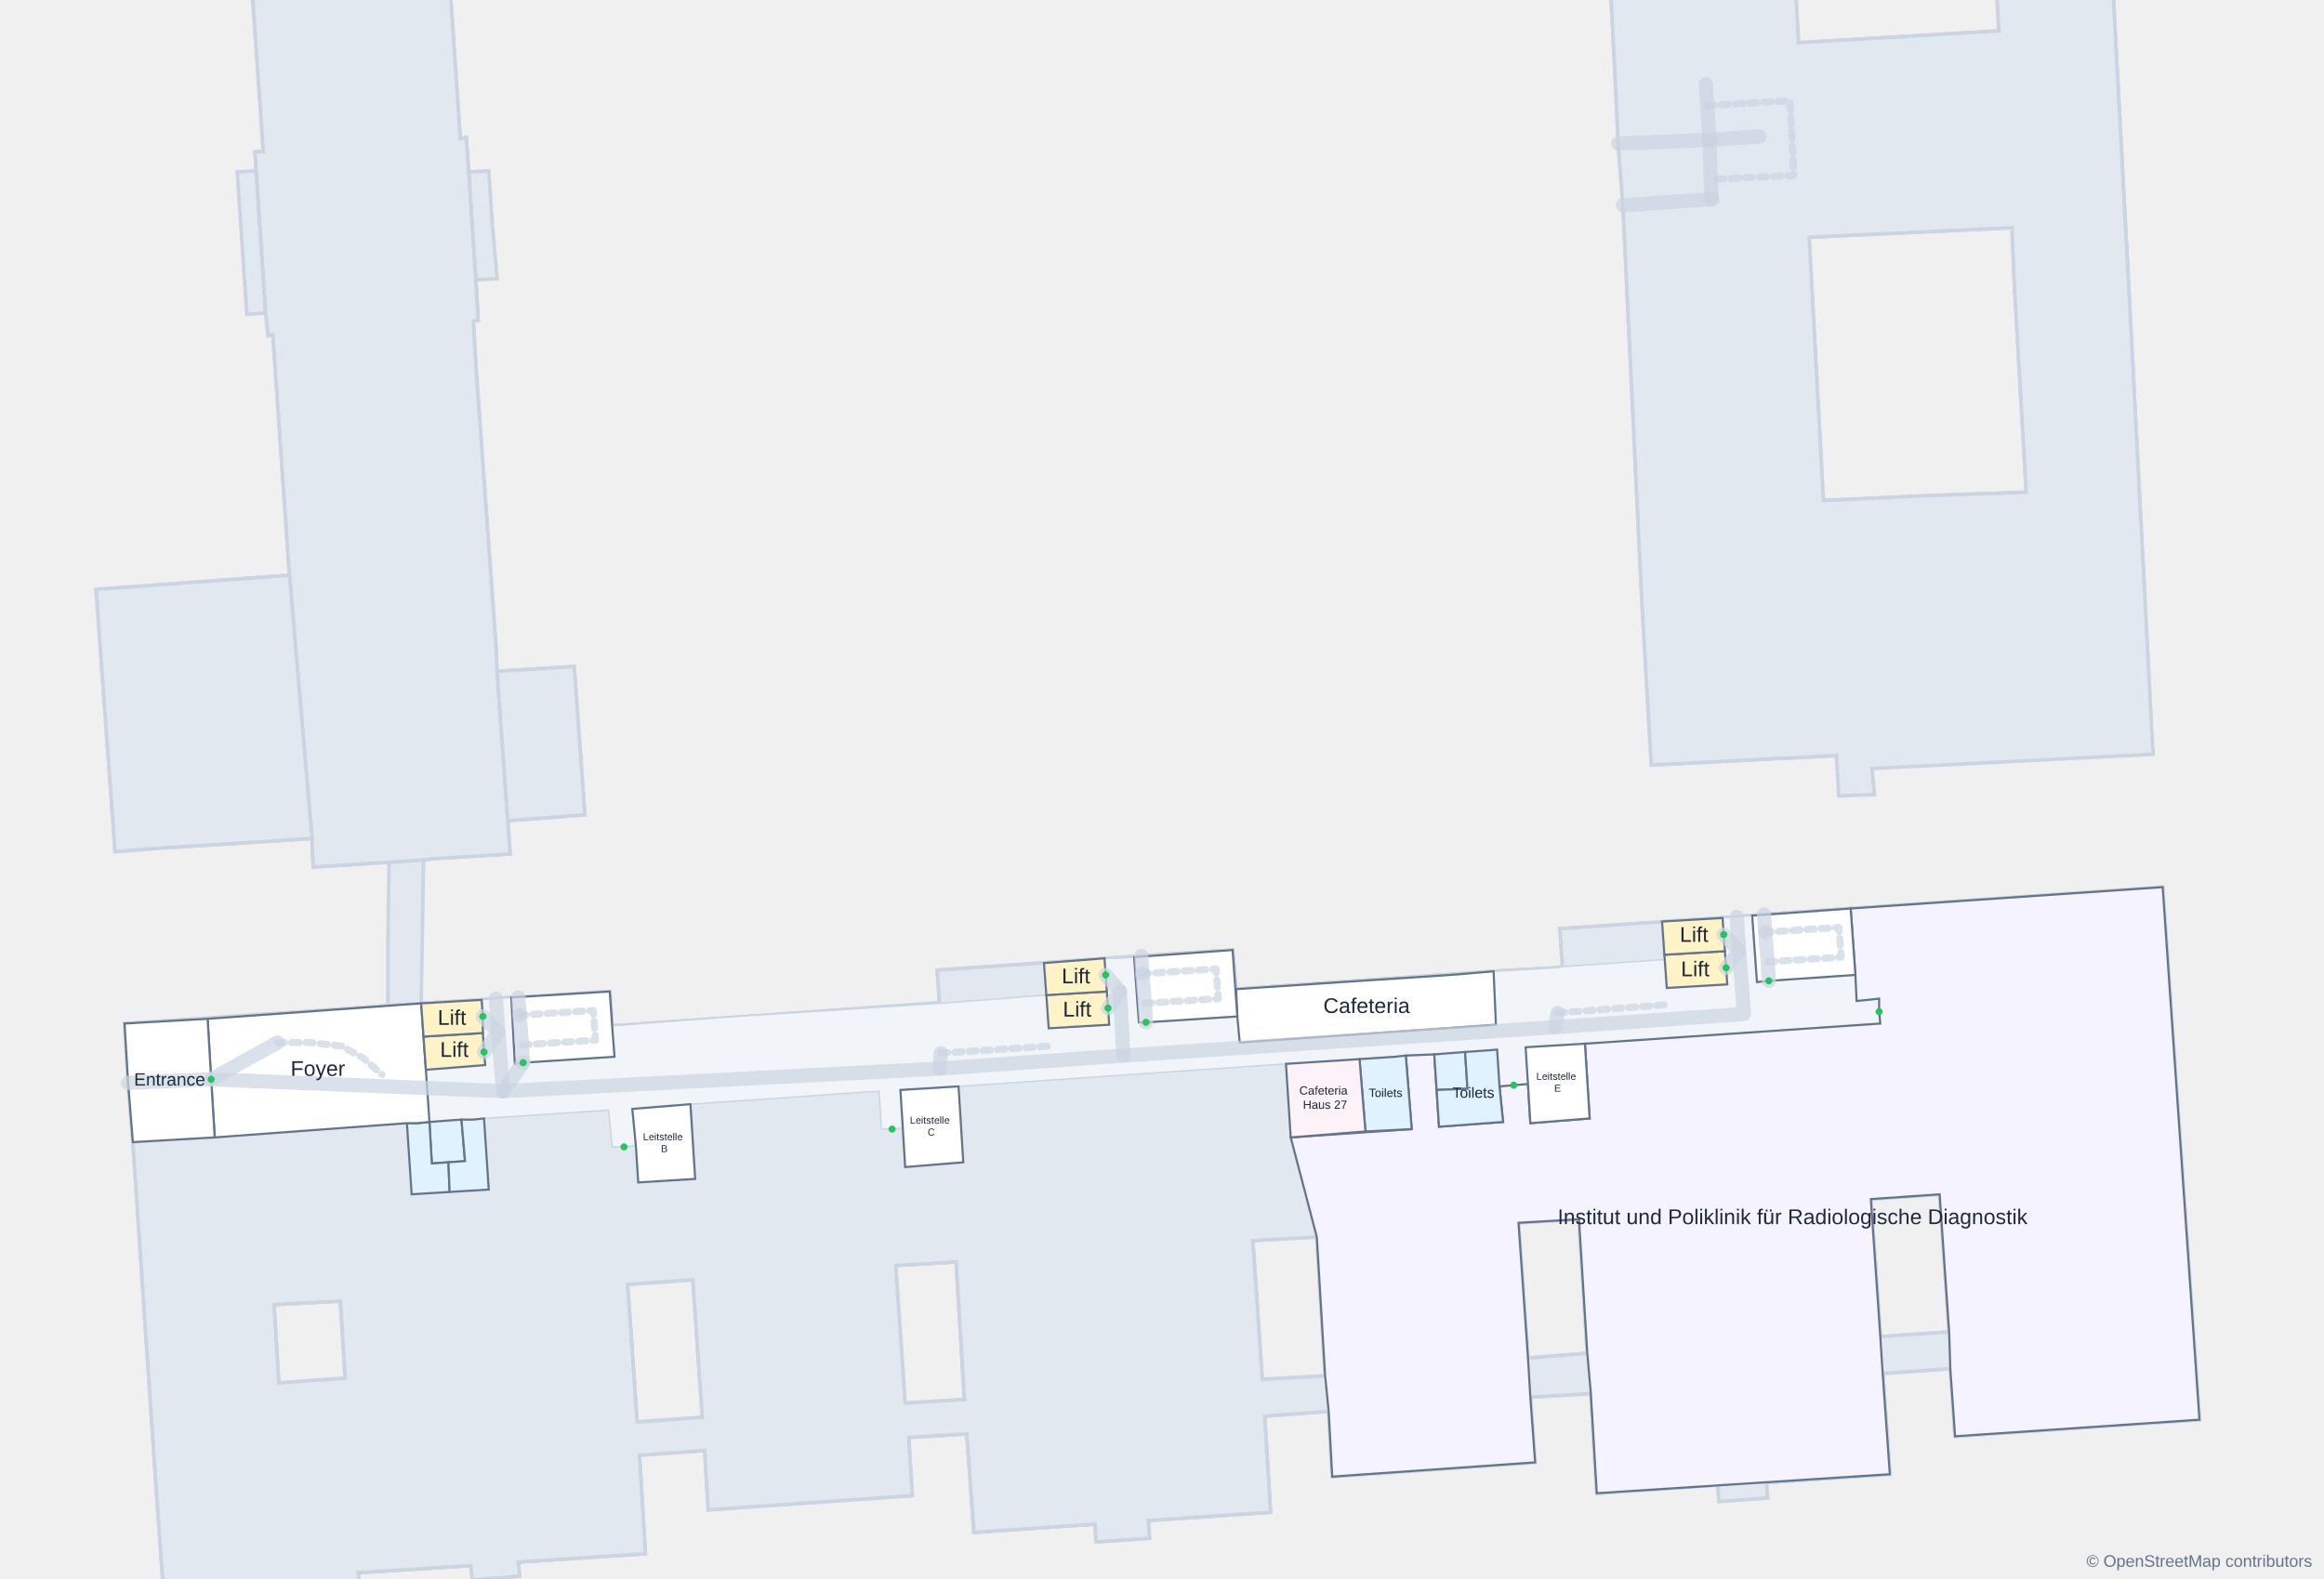
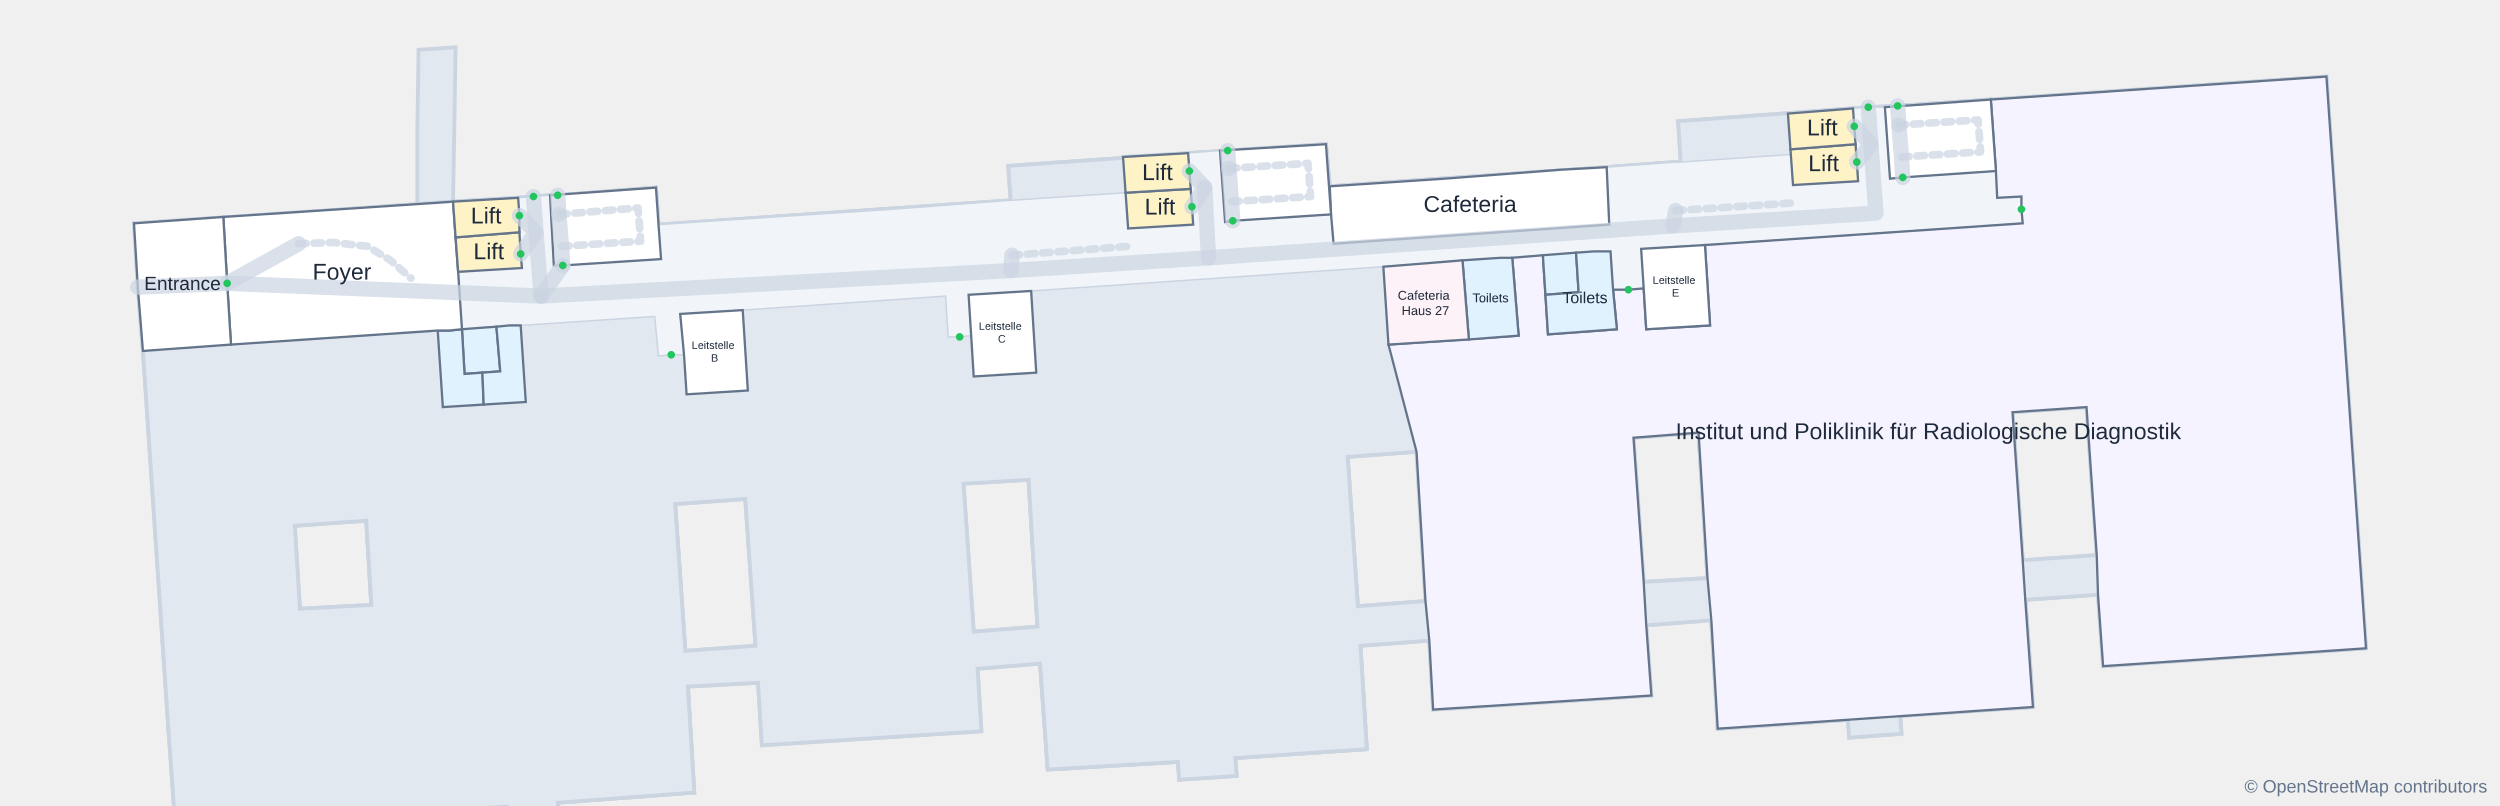
- <svg xmlns="http://www.w3.org/2000/svg" viewBox="0 0 195.9 133.1" font-family="Arial, Helvetica, sans-serif">
-   <path d="M8.1 49.7L9.7 71.8L13.6 71.5L26.3 70.7L26.4 73.1L32.8 72.7L35.7 72.5L36.5 72.4L43 72L42.8 69.2L49.3 68.7L48.4 56.2L41.9 56.6L41.8 54.5L41.7 53L40.1 30.7L39.9 27.1L40.3 27L40.1 23.6L39.8 19L39.5 14.5L39.3 11.6L38.8 11.7L37.7 -4.4L36.7 -17.9L43 -18.3L42.2 -30.5L42.1 -31.3L35.8 -30.8L35.7 -33L29 -32.5L28.8 -35L41.2 -35.9L41 -40L29.3 -39.1L28.7 -47.5L23.9 -47.2L23.9 -46.5L24.5 -38.9L24.9 -32.2L21.3 -32L19.1 -31.8L19.3 -29.1L17.9 -29L2.7 -28L4.2 -6.3L20.8 -7.4L22.2 12.8L21.5 12.8L21.6 14.4L22 20.4L22.4 26.4L22.6 28.3L23 28.2L24.4 48.5L8.1 49.7Z" fill="#e2e8f0" stroke="#cbd5e1" stroke-width="0.3" fill-rule="evenodd" />
-   <path d="M144.9 126.6L144.8 125.2L144.3 117.4L142.3 117.6L141.3 102.1L136.2 102.5L135.2 87.6L148.4 86.7L148.5 88.8L151.1 88.6L151.4 92.7L148.8 92.9L150.4 116.9L148.4 117L148.9 125L149 126.3L144.9 126.6Z" fill="#e2e8f0" stroke="#cbd5e1" stroke-width="0.3" fill-rule="evenodd" />
-   <path d="M92.4 130L92.3 128.5L91.8 121L89.8 121.1L88.8 105.7L83.7 106.1L82.7 91.2L95.9 90.3L96 92.3L98.6 92.2L99.2 100.2L96.6 100.4L97.9 120.5L96.3 120.6L96.8 128.2L96.9 129.7L92.4 130Z" fill="#e2e8f0" stroke="#cbd5e1" stroke-width="0.3" fill-rule="evenodd" />
-   <path d="M39.7 132L39.8 133.2L43.8 132.9L43.7 131.7L43.2 124.2L45.3 124L43.6 100.2L49.7 99.8L49.4 95.6L43.1 96L43 93.7L35.3 94.2L37.4 124.6L39.2 124.4L39.7 132Z" fill="#e2e8f0" stroke="#cbd5e1" stroke-width="0.3" fill-rule="evenodd" />
-   <path d="M27 85.2L28.7 109.7L29.1 116.2L30.2 132.6L39.7 132L43.7 131.7L54.4 131L53.9 122.7L53.7 119.9L52.9 108.3L52.4 101.4L80.1 99.5L80.6 106.4L81.3 118L81.5 120.9L82.1 129.2L92.3 128.5L96.8 128.2L107.1 127.5L106.6 119.4L106.4 116.3L105.6 104.6L105.1 97.9L132.6 96.1L133.1 102.8L133.8 114.1L134.1 117.5L134.6 125.9L144.8 125.2L148.9 125L154.7 124.6L159.3 124.3L159.1 121.3L158.7 115.8L158.5 112.7L157.7 101.1L156 76.6L148.7 77.1L146.4 77.3L131.5 78.3L131.7 81.5L131.3 81.6L125.9 81.9L104.2 83.4L103.9 80.1L96.2 80.6L79 81.8L79.2 84.6L51.6 86.5L51.4 83.6L43.7 84.1L43.1 84.1L41.8 84.2L40.6 84.3L35.5 84.6L34.1 84.7L32.7 84.8L27 85.2Z" fill="#e2e8f0" stroke="#cbd5e1" stroke-width="0.3" fill-rule="evenodd" />
-   <path d="M29.7 124.8L30.2 132.6L30.4 134.7L13.9 135.8L13.2 126L23.6 125.4L29.7 124.8Z" fill="#e2e8f0" stroke="#cbd5e1" stroke-width="0.3" fill-rule="evenodd" />
-   <path d="M13.2 126L23.6 125.4L29.7 124.8L29.1 116.2L23.5 116.6L23.1 110L28.7 109.7L27 85.2L10.5 86.3L10.8 91.3L11.2 96.3L13.2 126Z" fill="#e2e8f0" stroke="#cbd5e1" stroke-width="0.3" fill-rule="evenodd" />
-   <path d="M112 119L106.6 119.4L106.4 116.3L111.7 116L111 104.3L105.6 104.6L105.1 97.9L132.6 96.1L133.1 102.8L128 103.1L128.8 114.5L133.8 114.1L134.1 117.5L129 117.8L129.4 123.3L112.3 124.5L112 119Z" fill="#e2e8f0" stroke="#cbd5e1" stroke-width="0.3" fill-rule="evenodd" />
-   <path d="M157.7 101.1L156 76.6L182.3 74.8L185.4 119.7L164.8 121.1L164.4 115.4L158.7 115.8L158.5 112.7L164.3 112.3L163.5 100.7L157.7 101.1Z" fill="#e2e8f0" stroke="#cbd5e1" stroke-width="0.3" fill-rule="evenodd" />
-   <path d="M80.6 106.4L75.5 106.7L76.3 118.3L81.3 118L81.5 120.9L76.6 121.2L76.9 126.1L59.7 127.3L59.4 122.3L53.9 122.7L53.7 119.9L59.2 119.5L58.4 107.9L52.9 108.3L52.4 101.4L80.1 99.5L80.6 106.4Z" fill="#e2e8f0" stroke="#cbd5e1" stroke-width="0.3" fill-rule="evenodd" />
-   <path d="M35.7 72.5L35.6 78.8L35.5 84.6L32.7 84.8L32.7 79L32.8 72.7L35.7 72.5Z" fill="#e2e8f0" stroke="#cbd5e1" stroke-width="0.3" fill-rule="evenodd" />
-   <path d="M154.7 61.5L181.3 60.1L179.4 23.4L177.9 -4.8L176.1 -39.2L149.4 -37.8L149.9 -28.1L163.3 -28.9L163.6 -23.1L167 -23.3L167.9 -9L164.3 -8.8L164.7 -2.4L168.2 -2.6L168.5 2.6L151.6 3.6L151.8 7.5L156.9 7.2L157 9.6L156.2 9.7L156.3 13.1L157.1 13.1L157.3 15.6L152.3 15.8L152.5 20L169.6 19.2L169.8 24L170.8 41.5L171.3 50.7L154.2 51.5L154.7 61.5Z" fill="#e2e8f0" stroke="#cbd5e1" stroke-width="0.3" fill-rule="evenodd" />
-   <path d="M153.7 42.2L154.1 49.9L154.2 51.5L171.3 50.7L170.8 41.5L162.2 41.8L153.7 42.2Z" fill="#e2e8f0" stroke="#cbd5e1" stroke-width="0.3" fill-rule="evenodd" />
-   <path d="M138.4 50.7L139.2 64.5L149 64L154.8 63.7L154.7 61.5L154.2 51.5L154.1 49.9L138.4 50.7Z" fill="#e2e8f0" stroke="#cbd5e1" stroke-width="0.3" fill-rule="evenodd" />
-   <path d="M134.5 -25.4L150 -26.2L151.6 3.6L151.8 7.5L152.3 15.8L152.5 20L153.7 42.2L154.1 49.9L138.4 50.7L136.8 17.3L136.4 12.1L136.2 7.5L134.5 -25.4Z" fill="#e2e8f0" stroke="#cbd5e1" stroke-width="0.3" fill-rule="evenodd" />
-   <path d="M151.8 7.5L152.3 15.8L157.3 15.6L157.1 13.1L156.3 13.1L156.2 9.7L157 9.6L156.9 7.2L151.8 7.5Z" fill="#e2e8f0" stroke="#cbd5e1" stroke-width="0.3" fill-rule="evenodd" />
-   <path d="M22.4 26.4L20.8 26.5L20.4 20.5L20 14.5L21.6 14.4L22 20.4L22.4 26.4Z" fill="#e2e8f0" stroke="#cbd5e1" stroke-width="0.3" fill-rule="evenodd" />
-   <path d="M40.1 23.6L41.9 23.5L41.5 18.9L41.2 14.4L39.5 14.5L39.8 19L40.1 23.6Z" fill="#e2e8f0" stroke="#cbd5e1" stroke-width="0.3" fill-rule="evenodd" />
-   <path d="M24.1 15.4L36.4 14.5L37.1 25L24.8 25.7L24.1 15.4Z" fill="#e2e8f0" stroke="#cbd5e1" stroke-width="0.3" fill-rule="evenodd" />
-   <path d="M25.8 12.6L34.5 12L32.3 -21.5L23.6 -20.9L25.8 12.6Z" fill="#e2e8f0" stroke="#cbd5e1" stroke-width="0.3" fill-rule="evenodd" />
-   <path d="M26.9 27.8L35.6 27.3L37.9 61.4L29.2 62L26.9 27.8Z" fill="#e2e8f0" stroke="#cbd5e1" stroke-width="0.3" fill-rule="evenodd" />
-   <path d="M26.9 65.8L24.4 28.1L23 28.2L22.6 28.3L22.4 26.4L22 20.4L21.6 14.4L21.5 12.8L22.2 12.8L23.3 12.7L20.8 -24.5L34.5 -25.4L37 11.8L38.8 11.7L39.3 11.6L39.5 14.5L39.8 19L40.1 23.6L40.3 27L39.9 27.1L38.1 27.2L40.6 64.9L26.9 65.8Z" fill="#e2e8f0" stroke="#cbd5e1" stroke-width="0.3" fill-rule="evenodd" />
-   <path d="M26.4 73.1L32.8 72.7L35.7 72.5L36.5 72.4L43 72L42.8 69.2L41.9 56.6L41.8 54.5L41.7 53L40.1 30.7L39.9 27.1L40.3 27L40.1 23.6L39.8 19L39.5 14.5L39.3 11.6L38.8 11.7L37.7 -4.4L36.7 -17.9L35.8 -30.8L35.7 -33L29 -32.5L21.3 -32L19.1 -31.8L19.3 -29.1L20.8 -7.4L22.2 12.8L21.5 12.8L21.6 14.4L22 20.4L22.4 26.4L22.6 28.3L23 28.2L24.4 48.5L26.3 70.7L26.4 73.1Z" fill="#e2e8f0" stroke="#cbd5e1" stroke-width="0.3" fill-rule="evenodd" />
-   <path d="M42.8 69.2L41.9 56.6L48.4 56.2L49.3 68.7L42.8 69.2Z" fill="#e2e8f0" stroke="#cbd5e1" stroke-width="0.3" fill-rule="evenodd" />
-   <path d="M24.4 48.5L26.3 70.7L13.6 71.5L9.7 71.8L8.1 49.7L24.4 48.5Z" fill="#e2e8f0" stroke="#cbd5e1" stroke-width="0.3" fill-rule="evenodd" />
-   <path d="M27 85.2L28.7 109.7L29.1 116.2L30.2 132.6L39.7 132L43.7 131.7L54.4 131L53.9 122.7L53.7 119.9L52.9 108.3L52.4 101.4L80.1 99.5L80.6 106.4L81.3 118L81.5 120.9L82.1 129.2L92.3 128.5L96.8 128.2L107.1 127.5L106.6 119.4L106.4 116.3L105.6 104.6L105.1 97.9L132.6 96.1L133.1 102.8L133.8 114.1L134.1 117.5L134.6 125.9L144.8 125.2L148.9 125L154.7 124.6L159.3 124.3L159.1 121.3L158.7 115.8L158.5 112.7L157.7 101.1L156 76.6L148.7 77.1L146.4 77.3L140.1 77.7L140.4 80.9L131.3 81.6L125.9 81.9L104.2 83.4L103.9 80.1L96.2 80.6L88 81.2L88.2 83.9L51.6 86.5L51.4 83.6L43.7 84.1L43.1 84.1L41.8 84.2L40.6 84.3L35.5 84.6L34.1 84.7L32.7 84.8L27 85.2Z" fill="#e2e8f0" stroke="#cbd5e1" stroke-width="0.3" fill-rule="evenodd" />
-   <path d="M133.8 -39.3L141.4 -39.7L149.3 -40.1L149.4 -37.8L176.1 -39.2L177.9 -4.8L179.4 23.4L181.3 60.1L181.5 63.6L157.8 64.8L158 67L155 67.1L154.8 63.7L149 64L139.2 64.5L138.4 50.7L136.8 17.3L136.4 12.1L136.2 7.5L134.5 -25.4L133.8 -39.3ZM151.6 3.6L168.5 2.6L168.2 -2.6L164.7 -2.4L164.3 -8.8L167.9 -9L167 -23.3L163.6 -23.1L163.3 -28.9L149.9 -28.1L150 -26.2L151.6 3.6ZM153.7 42.2L162.2 41.8L170.8 41.5L169.8 24L169.6 19.2L152.5 20L153.7 42.2Z" fill="#e2e8f0" stroke="#cbd5e1" stroke-width="0.3" fill-rule="evenodd" />
-   <path d="M10.8 91.3L11.2 96.3L13.2 126L13.9 135.8L30.4 134.7L30.2 132.6L39.7 132L39.8 133.2L43.8 132.9L43.7 131.7L54.4 131L53.9 122.7L59.4 122.3L59.7 127.3L76.9 126.1L76.6 121.2L81.5 120.9L82.1 129.2L92.3 128.5L92.4 130L96.9 129.7L96.8 128.2L107.1 127.5L106.6 119.4L112 119L112.3 124.5L129.4 123.3L129 117.8L134.1 117.5L134.6 125.9L144.8 125.2L144.9 126.6L149 126.3L148.9 125L154.7 124.6L159.3 124.3L159.1 121.3L158.7 115.8L164.4 115.4L164.8 121.1L185.4 119.7L182.3 74.8L156 76.6L148.7 77.1L146.4 77.3L131.5 78.3L131.7 81.5L131.3 81.6L125.9 81.9L104.2 83.4L103.9 80.1L96.2 80.6L79 81.8L79.2 84.6L51.6 86.5L51.4 83.6L43.7 84.1L43.1 84.1L41.8 84.2L40.6 84.3L35.5 84.6L34.1 84.7L32.7 84.8L27 85.2L10.5 86.3L10.8 91.3ZM23.1 110L23.5 116.6L29.1 116.2L28.7 109.7L23.1 110ZM52.9 108.3L53.7 119.9L59.2 119.5L58.4 107.9L52.9 108.3ZM76.3 118.3L81.3 118L80.6 106.4L75.5 106.7L76.3 118.3ZM106.4 116.3L105.6 104.6L111 104.3L111.7 116L106.4 116.3ZM128.8 114.5L133.8 114.1L133.1 102.8L128 103.1L128.8 114.5ZM158.5 112.7L164.3 112.3L163.5 100.7L157.7 101.1L158.5 112.7Z" fill="#e2e8f0" stroke="#cbd5e1" stroke-width="0.3" fill-rule="evenodd" />
-   <path d="M108.4 89.7L108.8 95.9L115.1 95.4L114.6 89.3L108.4 89.7Z" fill="#f8fafc" stroke="#cbd5e1" stroke-width="0.12" fill-rule="evenodd" />
-   <path d="M36.2 94.6L35.2 94.7L34.3 94.7L18.1 95.9L17.8 91L17.5 85.9L34.1 84.7L35.5 84.6L35.7 87.4L35.9 90.2L36.2 94.6Z" fill="#f8fafc" stroke="#cbd5e1" stroke-width="0.12" fill-rule="evenodd" />
-   <path d="M104.5 87.9L126.1 86.4L125.9 81.9L122.3 82.2L113.2 82.8L104.2 83.4L104.3 85.7L104.5 87.9Z" fill="#f8fafc" stroke="#cbd5e1" stroke-width="0.12" fill-rule="evenodd" />
-   <path d="M35.9 90.2L40.9 89.8L40.8 88.7L40.7 87.1L40.7 85.7L40.6 84.3L41.8 84.2L43.1 84.1L43.4 89.7L44.1 89.6L51.8 89.1L51.6 86.5L60.7 85.8L69.9 85.2L79.1 84.6L79.2 84.6L88.2 83.9L88.4 86.7L93.5 86.4L93.4 85L93.3 83.6L93.2 82.2L93.1 80.8L94.2 80.8L95.6 80.7L96 86.2L96.6 86.2L104.3 85.7L104.5 87.9L126.1 86.4L125.9 81.9L131.3 81.6L131.7 81.5L140.4 80.9L140.5 83.3L145.6 83L145.5 81.6L145.4 80.2L145.3 78.8L145.2 77.4L146.4 77.3L147.7 77.2L148.1 82.8L149.1 82.7L156.4 82.2L156.5 84.4L158.4 84.2L158.4 85.3L158.5 86.3L133.6 88L128.6 88.3L128.8 91.4L127.6 91.5L126.4 91.6L126.2 88.5L124.9 88.6L123.5 88.7L122.2 88.8L120.9 88.9L118.5 89L117.6 89.1L114.6 89.3L108.4 89.7L80.8 91.6L75.9 91.9L76.1 95.1L75.2 95.2L74.3 95.2L74.1 92L58.2 93.1L53.3 93.5L53.6 96.6L52.6 96.7L51.6 96.7L51.3 93.6L40.8 94.3L39.9 94.4L38.9 94.4L37.5 94.5L36.2 94.6L35.9 90.2Z" fill="#f1f5f9" stroke="#cbd5e1" stroke-width="0.12" fill-rule="evenodd" />
-   <path d="M128 103.1L133.1 102.8L133.8 114.1L134.1 117.5L134.6 125.9L159.3 124.3L158.7 115.8L158.5 112.7L157.7 101.1L163.5 100.7L164.3 112.3L164.4 115.4L164.8 121.1L185.4 119.7L182.3 74.8L156 76.6L156.4 82.2L156.5 84.4L158.4 84.2L158.4 85.3L158.5 86.3L133.6 88L134 94.3L129 94.7L128.8 91.4L127.6 91.5L126.4 91.6L126.7 94.6L121.3 95L120.9 88.9L118.5 89L119 95.2L108.8 95.9L111 104.3L111.7 116L112 119L112.3 124.5L129.4 123.3L129 117.8L128.8 114.5L128 103.1Z" fill="#f5f3ff" stroke="#64748b" stroke-width="0.18" fill-rule="evenodd" />
-   <path d="M128.8 91.4L129 94.7L134 94.3L133.6 88L128.6 88.3L128.8 91.4Z" fill="#ffffff" stroke="#64748b" stroke-width="0.18" fill-rule="evenodd" />
-   <path d="M80.8 91.6L81.2 98L76.3 98.4L76.1 95.1L75.9 91.9L80.8 91.6Z" fill="#ffffff" stroke="#64748b" stroke-width="0.18" fill-rule="evenodd" />
-   <path d="M53.6 96.6L53.8 99.7L58.6 99.4L58.2 93.1L53.3 93.5L53.6 96.6Z" fill="#ffffff" stroke="#64748b" stroke-width="0.18" fill-rule="evenodd" />
-   <path d="M121.1 91.9L120.9 88.9L122.2 88.8L123.5 88.7L123.7 91.8L121.1 91.9Z" fill="#e0f2fe" stroke="#64748b" stroke-width="0.18" fill-rule="evenodd" />
-   <path d="M36.2 94.6L36.4 98.1L37.8 98L39.2 97.9L38.9 94.4L37.5 94.5L36.2 94.6Z" fill="#e0f2fe" stroke="#64748b" stroke-width="0.18" fill-rule="evenodd" />
-   <path d="M118.5 89L117.6 89.1L114.6 89.3L115.1 95.4L119 95.2L118.5 89Z" fill="#e0f2fe" stroke="#64748b" stroke-width="0.18" fill-rule="evenodd" />
-   <path d="M123.5 88.7L123.7 91.8L121.1 91.9L121.3 95L126.7 94.6L126.4 91.6L126.2 88.5L124.9 88.6L123.5 88.7Z" fill="#e0f2fe" stroke="#64748b" stroke-width="0.18" fill-rule="evenodd" />
-   <path d="M37.9 100.5L37.8 98L36.4 98.1L36.2 94.6L35.2 94.7L34.3 94.7L34.7 100.7L37.9 100.5Z" fill="#e0f2fe" stroke="#64748b" stroke-width="0.18" fill-rule="evenodd" />
-   <path d="M37.9 100.5L41.2 100.3L40.8 94.3L39.9 94.4L38.9 94.4L39.2 97.9L37.8 98L37.9 100.5Z" fill="#e0f2fe" stroke="#64748b" stroke-width="0.18" fill-rule="evenodd" />
-   <path d="M43.1 84.1L43.4 89.7L44.1 89.6L51.8 89.1L51.6 86.5L51.4 83.6L43.1 84.1Z" fill="#ffffff" stroke="#64748b" stroke-width="0.18" fill-rule="evenodd" />
-   <path d="M108.4 89.7L108.8 95.9L115.1 95.4L114.6 89.3L108.4 89.7Z" fill="#fdf2f8" stroke="#64748b" stroke-width="0.18" fill-rule="evenodd" />
-   <path d="M36.2 94.6L35.2 94.7L34.3 94.7L18.1 95.9L17.8 91L17.5 85.9L34.1 84.7L35.5 84.6L35.7 87.4L35.9 90.2L36.2 94.6Z" fill="#ffffff" stroke="#64748b" stroke-width="0.18" fill-rule="evenodd" />
-   <path d="M104.5 87.9L126.1 86.4L125.9 81.9L122.3 82.2L113.2 82.8L104.2 83.4L104.3 85.7L104.5 87.9Z" fill="#ffffff" stroke="#64748b" stroke-width="0.18" fill-rule="evenodd" />
-   <path d="M147.7 77.2L156 76.6L156.4 82.2L149.1 82.7L148.1 82.8L147.7 77.2Z" fill="#ffffff" stroke="#64748b" stroke-width="0.18" fill-rule="evenodd" />
-   <path d="M145.6 83L145.5 81.6L145.4 80.2L140.3 80.5L140.5 83.3L145.6 83Z" fill="#fef3c7" stroke="#64748b" stroke-width="0.18" fill-rule="evenodd" />
-   <path d="M145.4 80.2L145.3 78.8L145.2 77.4L140.1 77.7L140.3 80.5L145.4 80.2Z" fill="#fef3c7" stroke="#64748b" stroke-width="0.18" fill-rule="evenodd" />
-   <path d="M95.6 80.7L103.9 80.1L104.3 85.7L96.6 86.2L96 86.2L95.6 80.7Z" fill="#ffffff" stroke="#64748b" stroke-width="0.18" fill-rule="evenodd" />
-   <path d="M93.5 86.4L93.4 85L93.3 83.6L88.2 83.9L88.4 86.7L93.5 86.4Z" fill="#fef3c7" stroke="#64748b" stroke-width="0.18" fill-rule="evenodd" />
-   <path d="M93.3 83.6L93.2 82.2L93.1 80.8L88 81.2L88.2 83.9L93.3 83.6Z" fill="#fef3c7" stroke="#64748b" stroke-width="0.18" fill-rule="evenodd" />
-   <path d="M40.9 89.8L40.8 88.7L40.7 87.1L35.7 87.4L35.9 90.2L40.9 89.8Z" fill="#fef3c7" stroke="#64748b" stroke-width="0.18" fill-rule="evenodd" />
-   <path d="M40.7 87.1L40.7 85.7L40.6 84.3L35.5 84.6L35.7 87.4L40.7 87.1Z" fill="#fef3c7" stroke="#64748b" stroke-width="0.18" fill-rule="evenodd" />
-   <path d="M10.5 86.3L10.8 91.3L11.2 96.3L18.1 95.9L17.8 91L17.5 85.9L10.5 86.3Z" fill="#ffffff" stroke="#64748b" stroke-width="0.18" fill-rule="evenodd" />
-   <polyline points="42.4,92 42,87 41.8,84.2" fill="none" stroke="#cbd5e1" stroke-width="1.2" stroke-opacity="0.7" stroke-linecap="round" stroke-linejoin="round" />
-   <polyline points="148.8,78.6 148.7,77.1" fill="none" stroke="#cbd5e1" stroke-width="1.2" stroke-opacity="0.7" stroke-linecap="round" stroke-linejoin="round" />
-   <polyline points="96.3,82.1 96.2,80.6" fill="none" stroke="#cbd5e1" stroke-width="1.2" stroke-opacity="0.7" stroke-linecap="round" stroke-linejoin="round" />
-   <polyline points="43.8,85.6 43.7,84.1" fill="none" stroke="#cbd5e1" stroke-width="1.2" stroke-opacity="0.7" stroke-linecap="round" stroke-linejoin="round" />
-   <polyline points="94.4,83.6 94.7,89" fill="none" stroke="#cbd5e1" stroke-width="1.2" stroke-opacity="0.7" stroke-linecap="round" stroke-linejoin="round" />
-   <polyline points="93.2,82.2 94.4,83.6 93.4,85" fill="none" stroke="#cbd5e1" stroke-width="1.2" stroke-opacity="0.7" stroke-linecap="round" stroke-linejoin="round" />
-   <polyline points="145.3,78.8 146.6,80.2 145.5,81.6" fill="none" stroke="#cbd5e1" stroke-width="1.2" stroke-opacity="0.7" stroke-linecap="round" stroke-linejoin="round" />
-   <polyline points="40.7,85.7 42,87 40.8,88.7" fill="none" stroke="#cbd5e1" stroke-width="1.2" stroke-opacity="0.7" stroke-linecap="round" stroke-linejoin="round" />
-   <polyline points="96.6,86.2 96.5,84.6 96.3,82.1" fill="none" stroke="#cbd5e1" stroke-width="1.2" stroke-opacity="0.7" stroke-linecap="round" stroke-linejoin="round" />
-   <polyline points="149.1,82.7 149,81.1 148.8,78.6" fill="none" stroke="#cbd5e1" stroke-width="1.2" stroke-opacity="0.7" stroke-linecap="round" stroke-linejoin="round" />
-   <polyline points="149,81.1 155.2,80.7 155,78.2 148.8,78.6" fill="none" stroke="#cbd5e1" stroke-width="0.6" stroke-opacity="0.7" stroke-linecap="round" stroke-linejoin="round" stroke-dasharray="0.6 0.6" />
-   <polyline points="96.5,84.6 102.7,84.2 102.5,81.7 96.3,82.1" fill="none" stroke="#cbd5e1" stroke-width="0.6" stroke-opacity="0.7" stroke-linecap="round" stroke-linejoin="round" stroke-dasharray="0.6 0.6" />
-   <polyline points="131.1,86.6 131.3,85.4" fill="none" stroke="#cbd5e1" stroke-width="1.2" stroke-opacity="0.7" stroke-linecap="round" stroke-linejoin="round" />
-   <polyline points="79.2,90.1 79.3,88.8" fill="none" stroke="#cbd5e1" stroke-width="1.2" stroke-opacity="0.7" stroke-linecap="round" stroke-linejoin="round" />
-   <polyline points="42.4,92 79.2,90.1 94.7,89 131.1,86.6 147,85.5 146.6,80.2 146.4,77.3" fill="none" stroke="#cbd5e1" stroke-width="1.2" stroke-opacity="0.7" stroke-linecap="round" stroke-linejoin="round" />
-   <polyline points="17.8,91 23.4,87.9" fill="none" stroke="#cbd5e1" stroke-width="1.2" stroke-opacity="0.7" stroke-linecap="round" stroke-linejoin="round" />
-   <polyline points="44.1,89.6 44,88.1 43.8,85.6" fill="none" stroke="#cbd5e1" stroke-width="1.2" stroke-opacity="0.7" stroke-linecap="round" stroke-linejoin="round" />
-   <polyline points="131.3,85.4 140.6,84.7" fill="none" stroke="#cbd5e1" stroke-width="0.6" stroke-opacity="0.7" stroke-linecap="round" stroke-linejoin="round" stroke-dasharray="0.6 0.6" />
-   <polyline points="79.3,88.8 88.5,88.2" fill="none" stroke="#cbd5e1" stroke-width="0.6" stroke-opacity="0.7" stroke-linecap="round" stroke-linejoin="round" stroke-dasharray="0.6 0.6" />
-   <polyline points="10.8,91.3 17.8,91 42.4,92 44.1,89.6" fill="none" stroke="#cbd5e1" stroke-width="1.2" stroke-opacity="0.7" stroke-linecap="round" stroke-linejoin="round" />
-   <polyline points="44,88.1 50.2,87.7 50,85.2 43.8,85.6" fill="none" stroke="#cbd5e1" stroke-width="0.6" stroke-opacity="0.7" stroke-linecap="round" stroke-linejoin="round" stroke-dasharray="0.6 0.6" />
-   <polyline points="23.4,87.9 26.1,87.9 28.8,88.2 30.6,89.2 32.2,90.6" fill="none" stroke="#cbd5e1" stroke-width="0.6" stroke-opacity="0.7" stroke-linecap="round" stroke-linejoin="round" stroke-dasharray="0.6 0.6" />
-   <polyline points="136.4,12.1 144.1,11.8" fill="none" stroke="#cbd5e1" stroke-width="1.2" stroke-opacity="0.7" stroke-linecap="round" stroke-linejoin="round" />
-   <polyline points="136.8,17.3 144.3,16.8" fill="none" stroke="#cbd5e1" stroke-width="1.2" stroke-opacity="0.7" stroke-linecap="round" stroke-linejoin="round" />
-   <polyline points="144.1,11.8 148.3,11.5" fill="none" stroke="#cbd5e1" stroke-width="1.2" stroke-opacity="0.7" stroke-linecap="round" stroke-linejoin="round" />
-   <polyline points="144.3,16.8 144.2,15.1 144.1,11.8 143.9,8.9 143.8,7.1" fill="none" stroke="#cbd5e1" stroke-width="1.2" stroke-opacity="0.7" stroke-linecap="round" stroke-linejoin="round" />
-   <polyline points="143.9,8.9 150.9,8.5 151.2,14.8 144.2,15.1" fill="none" stroke="#cbd5e1" stroke-width="0.6" stroke-opacity="0.7" stroke-linecap="round" stroke-linejoin="round" stroke-dasharray="0.6 0.6" />
-   <circle cx="158.4" cy="85.3" r="0.3" fill="#22c55e" />
-   <circle cx="75.2" cy="95.2" r="0.3" fill="#22c55e" />
-   <circle cx="127.6" cy="91.5" r="0.3" fill="#22c55e" />
-   <circle cx="52.6" cy="96.7" r="0.3" fill="#22c55e" />
-   <circle cx="44.1" cy="89.6" r="0.3" fill="#22c55e" />
-   <circle cx="96.6" cy="86.2" r="0.3" fill="#22c55e" />
-   <circle cx="149.1" cy="82.7" r="0.3" fill="#22c55e" />
-   <circle cx="145.5" cy="81.6" r="0.3" fill="#22c55e" />
-   <circle cx="145.3" cy="78.8" r="0.3" fill="#22c55e" />
-   <circle cx="93.4" cy="85" r="0.3" fill="#22c55e" />
-   <circle cx="93.2" cy="82.2" r="0.3" fill="#22c55e" />
-   <circle cx="40.8" cy="88.7" r="0.3" fill="#22c55e" />
-   <circle cx="40.7" cy="85.7" r="0.3" fill="#22c55e" />
-   <circle cx="17.8" cy="91" r="0.3" fill="#22c55e" />
-   <text x="151.1" y="102.7" font-size="1.8" fill="#1e293b" text-anchor="middle" dominant-baseline="middle">
+ <svg xmlns="http://www.w3.org/2000/svg" viewBox="0 0 195.9 63.1" font-family="Arial, Helvetica, sans-serif">
+   <path d="M144.9 57.8L144.8 56.4L144.3 48.6L142.3 48.7L141.3 33.3L136.2 33.7L135.2 18.8L148.4 17.9L148.5 19.9L151.1 19.8L151.4 23.9L148.8 24.1L150.4 48.1L148.4 48.2L148.9 56.1L149 57.5L144.9 57.8Z" fill="#e2e8f0" stroke="#cbd5e1" stroke-width="0.3" fill-rule="evenodd" />
+   <path d="M92.4 61.1L92.3 59.7L91.8 52.2L89.8 52.3L88.8 36.9L83.7 37.2L82.7 22.3L95.9 21.4L96 23.5L98.6 23.3L99.2 31.4L96.6 31.5L97.9 51.7L96.3 51.8L96.8 59.4L96.9 60.8L92.4 61.1Z" fill="#e2e8f0" stroke="#cbd5e1" stroke-width="0.3" fill-rule="evenodd" />
+   <path d="M39.7 63.2L39.8 64.4L43.8 64.1L43.7 62.9L43.2 55.3L45.3 55.2L43.6 31.4L49.7 31L49.4 26.7L43.1 27.2L43 24.9L35.3 25.4L37.4 55.7L39.2 55.6L39.7 63.2Z" fill="#e2e8f0" stroke="#cbd5e1" stroke-width="0.3" fill-rule="evenodd" />
+   <path d="M27 16.4L28.7 40.8L29.1 47.4L30.2 63.8L39.7 63.2L43.7 62.9L54.4 62.1L53.9 53.8L53.7 51L52.9 39.5L52.4 32.6L80.1 30.7L80.6 37.6L81.3 49.1L81.5 52L82.1 60.3L92.3 59.7L96.8 59.4L107.1 58.7L106.6 50.6L106.4 47.5L105.6 35.8L105.1 29.1L132.6 27.2L133.1 33.9L133.8 45.3L134.1 48.6L134.6 57.1L144.8 56.4L148.9 56.1L154.7 55.7L159.3 55.4L159.1 52.4L158.7 47L158.5 43.9L157.7 32.3L156 7.8L148.7 8.3L146.4 8.4L131.5 9.5L131.7 12.7L131.3 12.7L125.9 13.1L104.2 14.6L103.9 11.3L96.2 11.8L79 13L79.2 15.7L51.6 17.6L51.4 14.7L43.7 15.3L43.1 15.3L41.8 15.4L40.6 15.5L35.5 15.8L34.1 15.9L32.7 16L27 16.4Z" fill="#e2e8f0" stroke="#cbd5e1" stroke-width="0.3" fill-rule="evenodd" />
+   <path d="M29.7 56L30.2 63.8L30.4 65.9L13.9 67L13.2 57.2L23.6 56.5L29.7 56Z" fill="#e2e8f0" stroke="#cbd5e1" stroke-width="0.3" fill-rule="evenodd" />
+   <path d="M13.2 57.2L23.6 56.5L29.7 56L29.1 47.4L23.5 47.7L23.1 41.2L28.7 40.8L27 16.4L10.5 17.5L10.8 22.5L11.2 27.5L13.2 57.2Z" fill="#e2e8f0" stroke="#cbd5e1" stroke-width="0.3" fill-rule="evenodd" />
+   <path d="M112 50.2L106.6 50.6L106.4 47.5L111.7 47.1L111 35.4L105.6 35.8L105.1 29.1L132.6 27.2L133.1 33.9L128 34.3L128.8 45.6L133.8 45.3L134.1 48.6L129 49L129.4 54.5L112.3 55.6L112 50.2Z" fill="#e2e8f0" stroke="#cbd5e1" stroke-width="0.3" fill-rule="evenodd" />
+   <path d="M157.7 32.3L156 7.8L182.3 6L185.4 50.8L164.8 52.2L164.4 46.6L158.7 47L158.5 43.9L164.3 43.5L163.5 31.9L157.7 32.3Z" fill="#e2e8f0" stroke="#cbd5e1" stroke-width="0.3" fill-rule="evenodd" />
+   <path d="M80.6 37.6L75.5 37.9L76.3 49.5L81.3 49.1L81.5 52L76.6 52.4L76.9 57.3L59.7 58.4L59.4 53.5L53.9 53.8L53.7 51L59.2 50.6L58.4 39.1L52.9 39.5L52.4 32.6L80.1 30.7L80.6 37.6Z" fill="#e2e8f0" stroke="#cbd5e1" stroke-width="0.3" fill-rule="evenodd" />
+   <path d="M35.7 3.7L35.6 10L35.5 15.8L32.7 16L32.7 10.2L32.8 3.9L35.7 3.7Z" fill="#e2e8f0" stroke="#cbd5e1" stroke-width="0.3" fill-rule="evenodd" />
+   <path d="M27 16.4L28.7 40.8L29.1 47.4L30.2 63.8L39.7 63.2L43.7 62.9L54.4 62.1L53.9 53.8L53.7 51L52.9 39.5L52.4 32.6L80.1 30.7L80.6 37.6L81.3 49.1L81.5 52L82.1 60.3L92.3 59.7L96.8 59.4L107.1 58.7L106.6 50.6L106.4 47.5L105.6 35.8L105.1 29.1L132.6 27.2L133.1 33.9L133.8 45.3L134.1 48.6L134.6 57.1L144.8 56.4L148.9 56.1L154.7 55.7L159.3 55.4L159.1 52.4L158.7 47L158.5 43.9L157.7 32.3L156 7.8L148.7 8.3L146.4 8.4L140.1 8.9L140.4 12.1L131.3 12.7L125.9 13.1L104.2 14.6L103.9 11.3L96.2 11.8L88 12.3L88.2 15.1L51.6 17.6L51.4 14.7L43.7 15.3L43.1 15.3L41.8 15.4L40.6 15.5L35.5 15.8L34.1 15.9L32.7 16L27 16.4Z" fill="#e2e8f0" stroke="#cbd5e1" stroke-width="0.3" fill-rule="evenodd" />
+   <path d="M10.8 22.5L11.2 27.5L13.2 57.2L13.9 67L30.4 65.9L30.2 63.8L39.7 63.2L39.8 64.4L43.8 64.1L43.7 62.9L54.4 62.1L53.9 53.8L59.4 53.5L59.7 58.4L76.9 57.3L76.6 52.4L81.5 52L82.1 60.3L92.3 59.7L92.4 61.1L96.9 60.8L96.8 59.4L107.1 58.7L106.6 50.6L112 50.2L112.3 55.6L129.4 54.5L129 49L134.1 48.6L134.6 57.1L144.8 56.4L144.9 57.8L149 57.5L148.9 56.1L154.7 55.7L159.3 55.4L159.1 52.4L158.7 47L164.4 46.6L164.8 52.2L185.4 50.8L182.3 6L156 7.8L148.7 8.3L146.4 8.4L131.5 9.5L131.7 12.7L131.3 12.7L125.9 13.1L104.2 14.6L103.9 11.3L96.2 11.8L79 13L79.2 15.7L51.6 17.6L51.4 14.7L43.7 15.3L43.1 15.3L41.8 15.4L40.6 15.5L35.5 15.8L34.1 15.9L32.7 16L27 16.4L10.5 17.5L10.8 22.5ZM23.1 41.2L23.5 47.7L29.1 47.4L28.7 40.8L23.1 41.2ZM52.9 39.5L53.7 51L59.2 50.6L58.4 39.1L52.9 39.5ZM76.3 49.5L81.3 49.1L80.6 37.6L75.5 37.9L76.3 49.5ZM106.4 47.5L105.6 35.8L111 35.4L111.7 47.1L106.4 47.5ZM128.8 45.6L133.8 45.3L133.1 33.9L128 34.3L128.8 45.6ZM158.5 43.9L164.3 43.5L163.5 31.9L157.7 32.3L158.5 43.9Z" fill="#e2e8f0" stroke="#cbd5e1" stroke-width="0.3" fill-rule="evenodd" />
+   <path d="M108.4 20.9L108.8 27L115.1 26.6L114.6 20.4L108.4 20.9Z" fill="#f8fafc" stroke="#cbd5e1" stroke-width="0.12" fill-rule="evenodd" />
+   <path d="M36.2 25.8L35.2 25.9L34.3 25.9L18.1 27L17.8 22.2L17.5 17L34.1 15.9L35.5 15.8L35.7 18.6L35.9 21.3L36.2 25.8Z" fill="#f8fafc" stroke="#cbd5e1" stroke-width="0.12" fill-rule="evenodd" />
+   <path d="M104.5 19.1L126.1 17.6L125.9 13.1L122.3 13.3L113.2 14L104.2 14.6L104.3 16.8L104.5 19.1Z" fill="#f8fafc" stroke="#cbd5e1" stroke-width="0.12" fill-rule="evenodd" />
+   <path d="M35.9 21.3L40.9 21L40.8 19.9L40.7 18.2L40.7 16.9L40.6 15.5L41.8 15.4L43.1 15.3L43.4 20.8L44.1 20.8L51.8 20.3L51.6 17.6L60.7 17L69.9 16.4L79.1 15.7L79.2 15.7L88.2 15.1L88.4 17.9L93.5 17.6L93.4 16.2L93.3 14.8L93.2 13.4L93.1 12L94.2 11.9L95.6 11.8L96 17.4L96.6 17.3L104.3 16.8L104.5 19.1L126.1 17.6L125.9 13.1L131.3 12.7L131.7 12.7L140.4 12.1L140.5 14.5L145.6 14.2L145.5 12.7L145.4 11.3L145.3 9.9L145.2 8.5L146.4 8.4L147.7 8.4L148.1 14L149.1 13.9L156.4 13.4L156.5 15.5L158.4 15.4L158.4 16.4L158.5 17.5L133.6 19.2L128.6 19.5L128.8 22.6L127.6 22.7L126.4 22.7L126.2 19.7L124.9 19.7L123.5 19.8L122.2 19.9L120.9 20L118.5 20.2L117.6 20.2L114.6 20.4L108.4 20.9L80.8 22.8L75.9 23.1L76.1 26.3L75.2 26.4L74.3 26.4L74.1 23.2L58.2 24.3L53.3 24.6L53.6 27.8L52.6 27.8L51.6 27.9L51.3 24.8L40.8 25.5L39.9 25.5L38.9 25.6L37.5 25.7L36.2 25.8L35.9 21.3Z" fill="#f1f5f9" stroke="#cbd5e1" stroke-width="0.12" fill-rule="evenodd" />
+   <path d="M128 34.3L133.1 33.9L133.8 45.3L134.1 48.6L134.6 57.1L159.3 55.4L158.7 47L158.5 43.9L157.7 32.3L163.5 31.9L164.3 43.5L164.4 46.6L164.8 52.2L185.4 50.8L182.3 6L156 7.8L156.4 13.4L156.5 15.5L158.4 15.4L158.4 16.4L158.5 17.5L133.6 19.2L134 25.5L129 25.8L128.8 22.6L127.6 22.7L126.4 22.7L126.7 25.8L121.3 26.2L120.9 20L118.5 20.2L119 26.3L108.8 27L111 35.4L111.7 47.1L112 50.2L112.3 55.6L129.4 54.5L129 49L128.8 45.6L128 34.3Z" fill="#f5f3ff" stroke="#64748b" stroke-width="0.18" fill-rule="evenodd" />
+   <path d="M128.8 22.6L129 25.8L134 25.5L133.6 19.2L128.6 19.5L128.8 22.6Z" fill="#ffffff" stroke="#64748b" stroke-width="0.18" fill-rule="evenodd" />
+   <path d="M80.8 22.8L81.2 29.2L76.3 29.5L76.1 26.3L75.9 23.1L80.8 22.8Z" fill="#ffffff" stroke="#64748b" stroke-width="0.18" fill-rule="evenodd" />
+   <path d="M53.6 27.8L53.8 30.9L58.6 30.6L58.2 24.3L53.3 24.6L53.6 27.8Z" fill="#ffffff" stroke="#64748b" stroke-width="0.18" fill-rule="evenodd" />
+   <path d="M121.1 23.1L120.9 20L122.2 19.9L123.5 19.8L123.7 22.9L121.1 23.1Z" fill="#e0f2fe" stroke="#64748b" stroke-width="0.18" fill-rule="evenodd" />
+   <path d="M36.2 25.8L36.4 29.3L37.8 29.2L39.2 29.1L38.9 25.6L37.5 25.7L36.2 25.8Z" fill="#e0f2fe" stroke="#64748b" stroke-width="0.18" fill-rule="evenodd" />
+   <path d="M118.5 20.2L117.6 20.2L114.6 20.4L115.1 26.6L119 26.3L118.5 20.2Z" fill="#e0f2fe" stroke="#64748b" stroke-width="0.18" fill-rule="evenodd" />
+   <path d="M123.5 19.8L123.7 22.9L121.1 23.1L121.3 26.2L126.7 25.8L126.4 22.7L126.2 19.7L124.9 19.7L123.5 19.8Z" fill="#e0f2fe" stroke="#64748b" stroke-width="0.18" fill-rule="evenodd" />
+   <path d="M37.9 31.7L37.8 29.2L36.4 29.3L36.2 25.8L35.2 25.9L34.3 25.9L34.7 31.9L37.9 31.7Z" fill="#e0f2fe" stroke="#64748b" stroke-width="0.18" fill-rule="evenodd" />
+   <path d="M37.9 31.7L41.2 31.5L40.8 25.5L39.9 25.5L38.9 25.6L39.2 29.1L37.8 29.2L37.9 31.7Z" fill="#e0f2fe" stroke="#64748b" stroke-width="0.18" fill-rule="evenodd" />
+   <path d="M43.1 15.3L43.4 20.8L44.1 20.8L51.8 20.3L51.6 17.6L51.4 14.7L43.1 15.3Z" fill="#ffffff" stroke="#64748b" stroke-width="0.18" fill-rule="evenodd" />
+   <path d="M108.4 20.9L108.8 27L115.1 26.6L114.6 20.4L108.4 20.9Z" fill="#fdf2f8" stroke="#64748b" stroke-width="0.18" fill-rule="evenodd" />
+   <path d="M36.2 25.8L35.2 25.9L34.3 25.9L18.1 27L17.8 22.2L17.5 17L34.1 15.9L35.5 15.8L35.7 18.6L35.9 21.3L36.2 25.8Z" fill="#ffffff" stroke="#64748b" stroke-width="0.18" fill-rule="evenodd" />
+   <path d="M104.5 19.1L126.1 17.6L125.9 13.1L122.3 13.3L113.2 14L104.2 14.6L104.3 16.8L104.5 19.1Z" fill="#ffffff" stroke="#64748b" stroke-width="0.18" fill-rule="evenodd" />
+   <path d="M147.7 8.4L156 7.8L156.4 13.4L149.1 13.9L148.1 14L147.7 8.4Z" fill="#ffffff" stroke="#64748b" stroke-width="0.18" fill-rule="evenodd" />
+   <path d="M145.6 14.2L145.5 12.7L145.4 11.3L140.3 11.7L140.5 14.5L145.6 14.2Z" fill="#fef3c7" stroke="#64748b" stroke-width="0.18" fill-rule="evenodd" />
+   <path d="M145.4 11.3L145.3 9.9L145.2 8.5L140.1 8.9L140.3 11.7L145.4 11.3Z" fill="#fef3c7" stroke="#64748b" stroke-width="0.18" fill-rule="evenodd" />
+   <path d="M95.6 11.8L103.9 11.3L104.3 16.8L96.6 17.3L96 17.4L95.6 11.8Z" fill="#ffffff" stroke="#64748b" stroke-width="0.18" fill-rule="evenodd" />
+   <path d="M93.5 17.6L93.4 16.2L93.3 14.8L88.2 15.1L88.4 17.9L93.5 17.6Z" fill="#fef3c7" stroke="#64748b" stroke-width="0.18" fill-rule="evenodd" />
+   <path d="M93.3 14.8L93.2 13.4L93.1 12L88 12.3L88.2 15.1L93.3 14.8Z" fill="#fef3c7" stroke="#64748b" stroke-width="0.18" fill-rule="evenodd" />
+   <path d="M40.9 21L40.8 19.9L40.7 18.2L35.7 18.6L35.9 21.3L40.9 21Z" fill="#fef3c7" stroke="#64748b" stroke-width="0.18" fill-rule="evenodd" />
+   <path d="M40.7 18.2L40.7 16.9L40.6 15.5L35.5 15.8L35.7 18.6L40.7 18.2Z" fill="#fef3c7" stroke="#64748b" stroke-width="0.18" fill-rule="evenodd" />
+   <path d="M10.5 17.5L10.8 22.5L11.2 27.5L18.1 27L17.8 22.2L17.5 17L10.5 17.5Z" fill="#ffffff" stroke="#64748b" stroke-width="0.18" fill-rule="evenodd" />
+   <polyline points="42.4,23.2 42,18.2 41.8,15.4" fill="none" stroke="#cbd5e1" stroke-width="1.2" stroke-opacity="0.7" stroke-linecap="round" stroke-linejoin="round" />
+   <polyline points="148.8,9.8 148.7,8.3" fill="none" stroke="#cbd5e1" stroke-width="1.2" stroke-opacity="0.7" stroke-linecap="round" stroke-linejoin="round" />
+   <polyline points="96.3,13.2 96.2,11.8" fill="none" stroke="#cbd5e1" stroke-width="1.2" stroke-opacity="0.7" stroke-linecap="round" stroke-linejoin="round" />
+   <polyline points="43.8,16.8 43.7,15.3" fill="none" stroke="#cbd5e1" stroke-width="1.2" stroke-opacity="0.7" stroke-linecap="round" stroke-linejoin="round" />
+   <polyline points="94.4,14.7 94.7,20.2" fill="none" stroke="#cbd5e1" stroke-width="1.2" stroke-opacity="0.7" stroke-linecap="round" stroke-linejoin="round" />
+   <polyline points="93.2,13.4 94.4,14.7 93.4,16.2" fill="none" stroke="#cbd5e1" stroke-width="1.2" stroke-opacity="0.7" stroke-linecap="round" stroke-linejoin="round" />
+   <polyline points="145.3,9.9 146.6,11.3 145.5,12.7" fill="none" stroke="#cbd5e1" stroke-width="1.2" stroke-opacity="0.7" stroke-linecap="round" stroke-linejoin="round" />
+   <polyline points="40.7,16.9 42,18.2 40.8,19.9" fill="none" stroke="#cbd5e1" stroke-width="1.2" stroke-opacity="0.7" stroke-linecap="round" stroke-linejoin="round" />
+   <polyline points="96.6,17.3 96.5,15.8 96.3,13.2" fill="none" stroke="#cbd5e1" stroke-width="1.2" stroke-opacity="0.7" stroke-linecap="round" stroke-linejoin="round" />
+   <polyline points="149.1,13.9 149,12.3 148.8,9.8" fill="none" stroke="#cbd5e1" stroke-width="1.2" stroke-opacity="0.7" stroke-linecap="round" stroke-linejoin="round" />
+   <polyline points="149,12.3 155.2,11.9 155,9.4 148.8,9.8" fill="none" stroke="#cbd5e1" stroke-width="0.6" stroke-opacity="0.7" stroke-linecap="round" stroke-linejoin="round" stroke-dasharray="0.6 0.6" />
+   <polyline points="96.5,15.8 102.7,15.4 102.5,12.8 96.3,13.2" fill="none" stroke="#cbd5e1" stroke-width="0.6" stroke-opacity="0.7" stroke-linecap="round" stroke-linejoin="round" stroke-dasharray="0.6 0.6" />
+   <polyline points="131.1,17.7 131.3,16.5" fill="none" stroke="#cbd5e1" stroke-width="1.2" stroke-opacity="0.7" stroke-linecap="round" stroke-linejoin="round" />
+   <polyline points="79.2,21.2 79.3,20" fill="none" stroke="#cbd5e1" stroke-width="1.2" stroke-opacity="0.7" stroke-linecap="round" stroke-linejoin="round" />
+   <polyline points="42.4,23.2 79.2,21.2 94.7,20.2 131.1,17.7 147,16.7 146.6,11.3 146.4,8.4" fill="none" stroke="#cbd5e1" stroke-width="1.2" stroke-opacity="0.7" stroke-linecap="round" stroke-linejoin="round" />
+   <polyline points="17.8,22.2 23.4,19.1" fill="none" stroke="#cbd5e1" stroke-width="1.2" stroke-opacity="0.7" stroke-linecap="round" stroke-linejoin="round" />
+   <polyline points="44.1,20.8 44,19.3 43.8,16.8" fill="none" stroke="#cbd5e1" stroke-width="1.2" stroke-opacity="0.7" stroke-linecap="round" stroke-linejoin="round" />
+   <polyline points="131.3,16.5 140.6,15.9" fill="none" stroke="#cbd5e1" stroke-width="0.6" stroke-opacity="0.7" stroke-linecap="round" stroke-linejoin="round" stroke-dasharray="0.6 0.6" />
+   <polyline points="79.3,20 88.5,19.3" fill="none" stroke="#cbd5e1" stroke-width="0.6" stroke-opacity="0.7" stroke-linecap="round" stroke-linejoin="round" stroke-dasharray="0.6 0.6" />
+   <polyline points="10.8,22.5 17.8,22.2 42.4,23.2 44.1,20.8" fill="none" stroke="#cbd5e1" stroke-width="1.2" stroke-opacity="0.7" stroke-linecap="round" stroke-linejoin="round" />
+   <polyline points="44,19.3 50.2,18.9 50,16.3 43.8,16.8" fill="none" stroke="#cbd5e1" stroke-width="0.6" stroke-opacity="0.7" stroke-linecap="round" stroke-linejoin="round" stroke-dasharray="0.6 0.6" />
+   <polyline points="23.4,19.1 26.1,19 28.8,19.3 30.6,20.4 32.2,21.8" fill="none" stroke="#cbd5e1" stroke-width="0.6" stroke-opacity="0.7" stroke-linecap="round" stroke-linejoin="round" stroke-dasharray="0.6 0.6" />
+   <circle cx="146.4" cy="8.4" r="0.3" fill="#22c55e" />
+   <circle cx="41.8" cy="15.4" r="0.3" fill="#22c55e" />
+   <circle cx="148.7" cy="8.3" r="0.3" fill="#22c55e" />
+   <circle cx="96.2" cy="11.8" r="0.3" fill="#22c55e" />
+   <circle cx="43.7" cy="15.3" r="0.3" fill="#22c55e" />
+   <circle cx="158.4" cy="16.4" r="0.3" fill="#22c55e" />
+   <circle cx="75.2" cy="26.4" r="0.3" fill="#22c55e" />
+   <circle cx="127.6" cy="22.7" r="0.3" fill="#22c55e" />
+   <circle cx="52.6" cy="27.8" r="0.3" fill="#22c55e" />
+   <circle cx="44.1" cy="20.8" r="0.3" fill="#22c55e" />
+   <circle cx="96.6" cy="17.3" r="0.3" fill="#22c55e" />
+   <circle cx="149.1" cy="13.9" r="0.3" fill="#22c55e" />
+   <circle cx="145.5" cy="12.7" r="0.3" fill="#22c55e" />
+   <circle cx="145.3" cy="9.9" r="0.3" fill="#22c55e" />
+   <circle cx="93.4" cy="16.2" r="0.3" fill="#22c55e" />
+   <circle cx="93.2" cy="13.4" r="0.3" fill="#22c55e" />
+   <circle cx="40.8" cy="19.9" r="0.3" fill="#22c55e" />
+   <circle cx="40.7" cy="16.9" r="0.3" fill="#22c55e" />
+   <circle cx="17.8" cy="22.2" r="0.3" fill="#22c55e" />
+   <circle cx="-51.6" cy="118.1" r="0.3" fill="#22c55e" />
+   <text x="151.1" y="33.9" font-size="1.8" fill="#1e293b" text-anchor="middle" dominant-baseline="middle">
    <tspan x="151.1" dy="0">Institut und Poliklinik für Radiologische Diagnostik</tspan>
  </text>
-   <text x="131.3" y="90.8" font-size="0.85" fill="#1e293b" text-anchor="middle" dominant-baseline="middle">
+   <text x="131.3" y="22" font-size="0.85" fill="#1e293b" text-anchor="middle" dominant-baseline="middle">
    <tspan x="131.3" dy="0">Leitstelle</tspan>
    <tspan x="131.3" dy="1">E</tspan>
  </text>
-   <text x="78.5" y="94.5" font-size="0.85" fill="#1e293b" text-anchor="middle" dominant-baseline="middle">
+   <text x="78.5" y="25.6" font-size="0.85" fill="#1e293b" text-anchor="middle" dominant-baseline="middle">
    <tspan x="78.5" dy="0">Leitstelle</tspan>
    <tspan x="78.5" dy="1">C</tspan>
  </text>
-   <text x="56" y="95.9" font-size="0.85" fill="#1e293b" text-anchor="middle" dominant-baseline="middle">
+   <text x="56" y="27.1" font-size="0.85" fill="#1e293b" text-anchor="middle" dominant-baseline="middle">
    <tspan x="56" dy="0">Leitstelle</tspan>
    <tspan x="56" dy="1">B</tspan>
  </text>
-   <text x="116.8" y="92.2" font-size="1" fill="#1e293b" text-anchor="middle" dominant-baseline="middle">
+   <text x="116.8" y="23.4" font-size="1" fill="#1e293b" text-anchor="middle" dominant-baseline="middle">
    <tspan x="116.8" dy="0">Toilets</tspan>
  </text>
-   <text x="124.2" y="92.2" font-size="1.25" fill="#1e293b" text-anchor="middle" dominant-baseline="middle">
+   <text x="124.2" y="23.4" font-size="1.25" fill="#1e293b" text-anchor="middle" dominant-baseline="middle">
    <tspan x="124.2" dy="0">Toilets</tspan>
  </text>
-   <text x="111.7" y="92" font-size="1" fill="#1e293b" text-anchor="middle" dominant-baseline="middle">
+   <text x="111.7" y="23.2" font-size="1" fill="#1e293b" text-anchor="middle" dominant-baseline="middle">
    <tspan x="111.7" dy="0">Cafeteria</tspan>
    <tspan x="111.7" dy="1.2">Haus 27</tspan>
  </text>
-   <text x="26.8" y="90.2" font-size="1.8" fill="#1e293b" text-anchor="middle" dominant-baseline="middle">
+   <text x="26.8" y="21.4" font-size="1.8" fill="#1e293b" text-anchor="middle" dominant-baseline="middle">
    <tspan x="26.8" dy="0">Foyer</tspan>
  </text>
-   <text x="115.2" y="84.9" font-size="1.8" fill="#1e293b" text-anchor="middle" dominant-baseline="middle">
+   <text x="115.2" y="16.1" font-size="1.8" fill="#1e293b" text-anchor="middle" dominant-baseline="middle">
    <tspan x="115.2" dy="0">Cafeteria</tspan>
  </text>
-   <text x="142.9" y="81.8" font-size="1.8" fill="#1e293b" text-anchor="middle" dominant-baseline="middle">
+   <text x="142.9" y="12.9" font-size="1.8" fill="#1e293b" text-anchor="middle" dominant-baseline="middle">
    <tspan x="142.9" dy="0">Lift</tspan>
  </text>
-   <text x="142.8" y="78.9" font-size="1.8" fill="#1e293b" text-anchor="middle" dominant-baseline="middle">
+   <text x="142.8" y="10.1" font-size="1.8" fill="#1e293b" text-anchor="middle" dominant-baseline="middle">
    <tspan x="142.8" dy="0">Lift</tspan>
  </text>
-   <text x="90.8" y="85.2" font-size="1.8" fill="#1e293b" text-anchor="middle" dominant-baseline="middle">
-     <tspan x="90.8" dy="0">Lift</tspan>
+   <text x="90.9" y="16.3" font-size="1.8" fill="#1e293b" text-anchor="middle" dominant-baseline="middle">
+     <tspan x="90.9" dy="0">Lift</tspan>
  </text>
-   <text x="90.7" y="82.4" font-size="1.8" fill="#1e293b" text-anchor="middle" dominant-baseline="middle">
+   <text x="90.7" y="13.6" font-size="1.8" fill="#1e293b" text-anchor="middle" dominant-baseline="middle">
    <tspan x="90.7" dy="0">Lift</tspan>
  </text>
-   <text x="38.3" y="88.6" font-size="1.8" fill="#1e293b" text-anchor="middle" dominant-baseline="middle">
+   <text x="38.3" y="19.8" font-size="1.8" fill="#1e293b" text-anchor="middle" dominant-baseline="middle">
    <tspan x="38.3" dy="0">Lift</tspan>
  </text>
-   <text x="38.1" y="85.9" font-size="1.8" fill="#1e293b" text-anchor="middle" dominant-baseline="middle">
+   <text x="38.1" y="17" font-size="1.8" fill="#1e293b" text-anchor="middle" dominant-baseline="middle">
    <tspan x="38.1" dy="0">Lift</tspan>
  </text>
-   <text x="14.3" y="91.1" font-size="1.5" fill="#1e293b" text-anchor="middle" dominant-baseline="middle">
+   <text x="14.3" y="22.3" font-size="1.5" fill="#1e293b" text-anchor="middle" dominant-baseline="middle">
    <tspan x="14.3" dy="0">Entrance</tspan>
  </text>
-   <text x="194.9" y="132.1" font-size="1.4" fill="#64748b" text-anchor="end">© OpenStreetMap contributors</text>
+   <text x="194.9" y="62.1" font-size="1.4" fill="#64748b" text-anchor="end">© OpenStreetMap contributors</text>
</svg>
